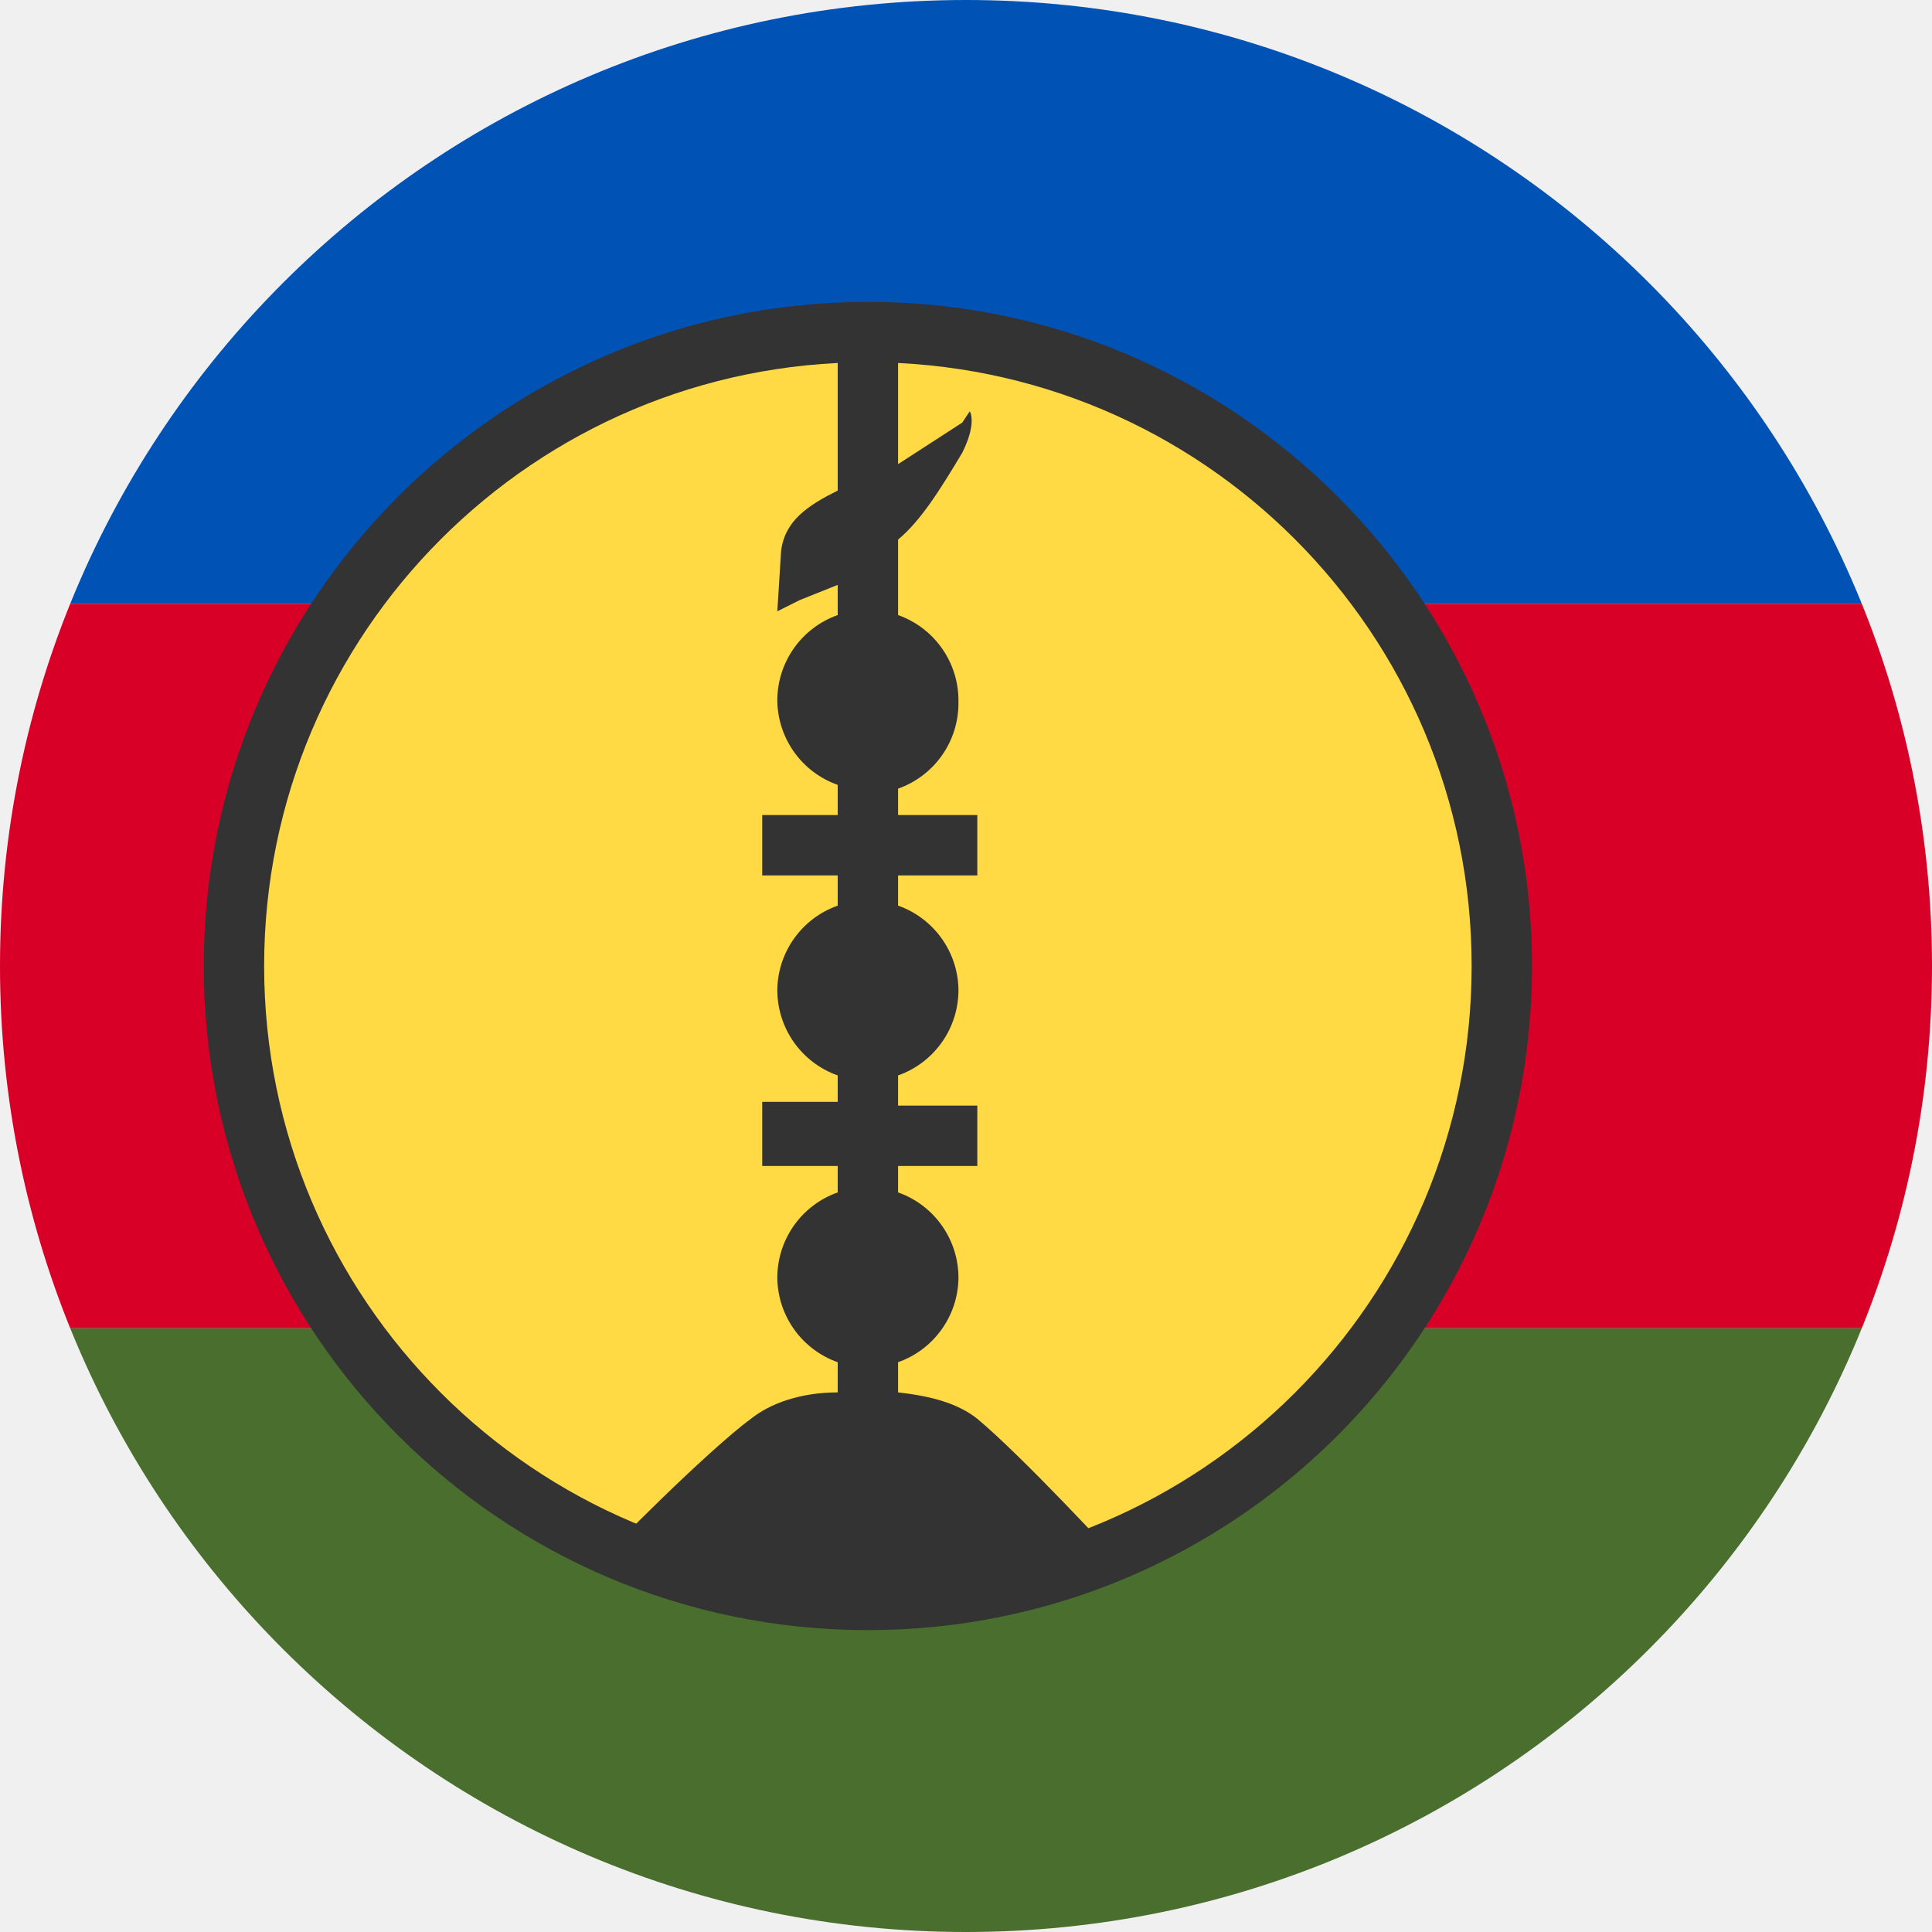
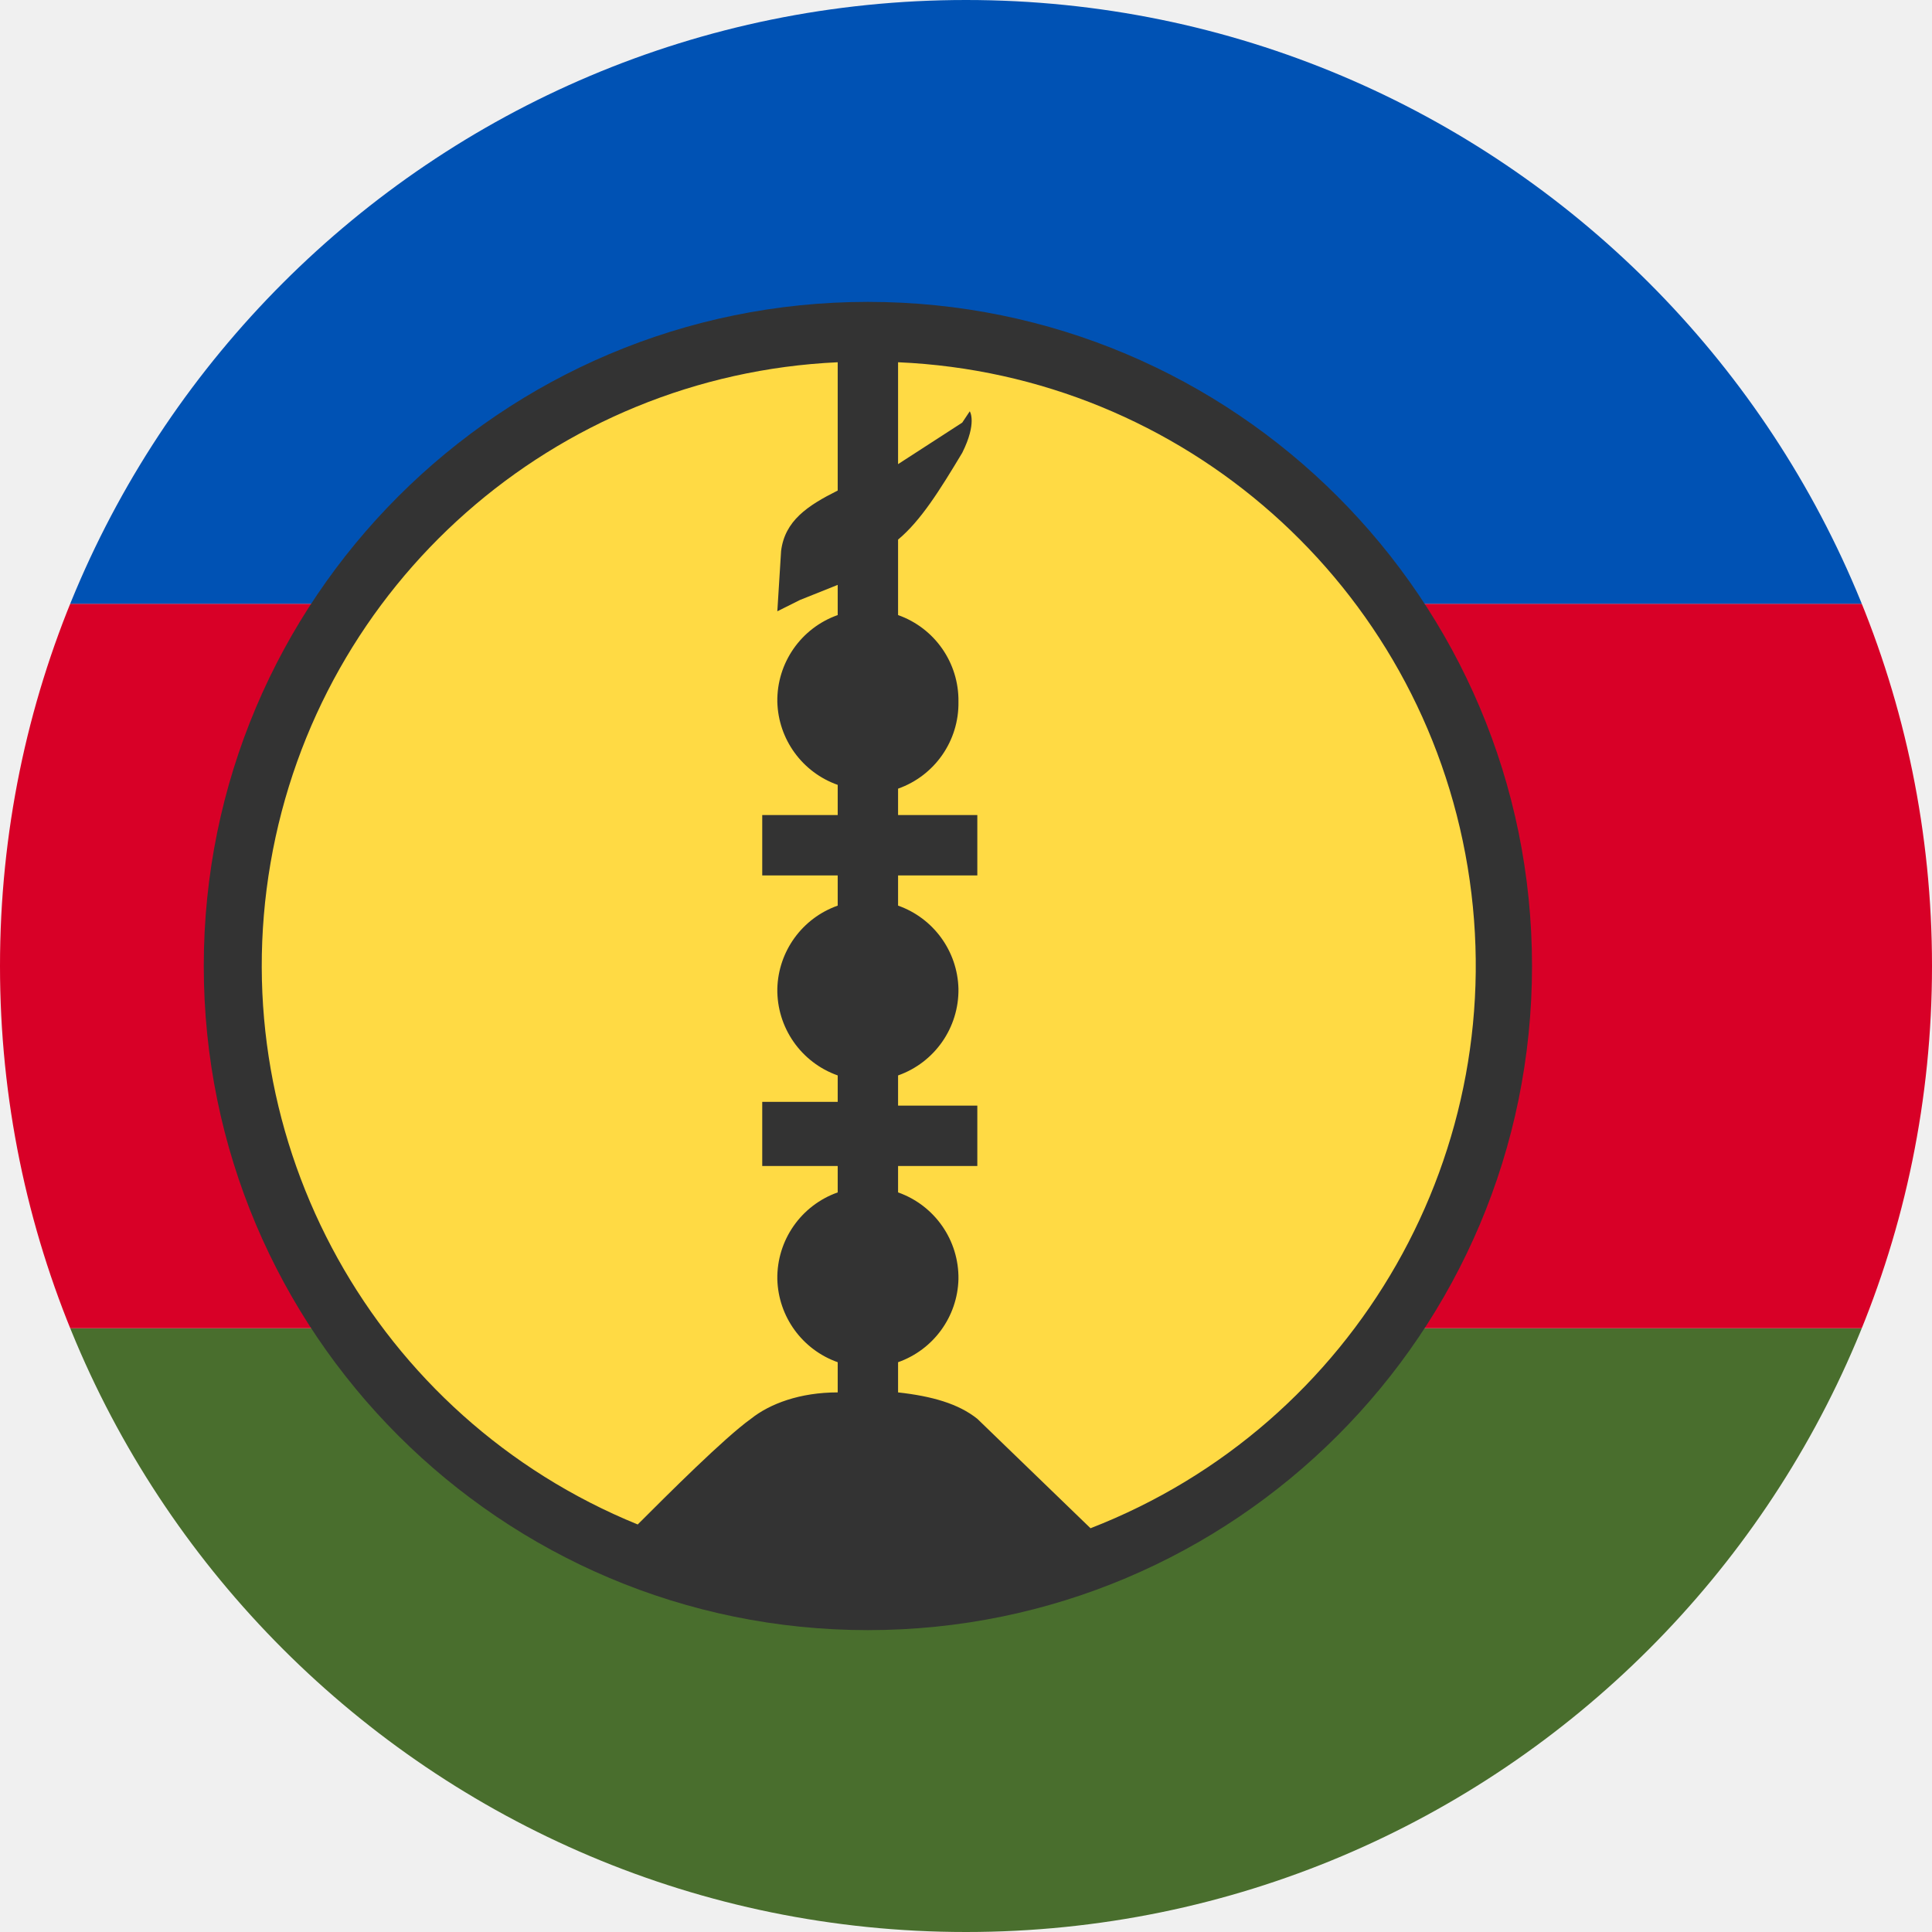
- <svg xmlns="http://www.w3.org/2000/svg" width="512" height="512" viewBox="0 0 512 512">
+ <svg xmlns="http://www.w3.org/2000/svg" viewBox="0 0 512 512">
  <mask id="a">
    <circle cx="256" cy="256" r="256" fill="#fff" />
  </mask>
  <g mask="url(#a)">
    <path fill="#496e2d" d="M0 352h512v160H0z" />
    <path fill="#d80027" d="M0 160h512v192H0z" />
    <path fill="#0052b4" d="M0 0h512v160H0z" />
-     <circle cx="230" cy="256" r="168" fill="#ffda44" stroke="#333" stroke-width="16" />
-     <path fill="#333" d="M222 89v41c-8 4-14 8-15 16l-1 16 6-3 10-4v8a24 24 0 00-16 23 24 24 0 0016 22v8h-20v16h20v8a24 24 0 00-16 22 24 24 0 0016 23v7h-20v17h20v7a24 24 0 00-16 23 24 24 0 0016 22v8c-10 0-18 3-23 7-11 8-40 37-36 34 68 28 132 2 132 2s-24-26-36-36c-5-4-12-6-21-7v-8a24 24 0 0016-22 24 24 0 00-16-23v-7h21v-16h-21v-8a24 24 0 0016-23 24 24 0 00-16-22v-8h21v-16h-21v-7a24 24 0 0016-23 24 24 0 00-16-23v-20c6-5 11-13 17-23 4-8 2-11 2-11l-2 3-17 11V89z" color="#000" />
+     <path fill="#ffda44" d="M398 256a168 168 0 11-336 0 168 168 0 01336 0z" />
+     <path fill="#333" d="M230 80a176 176 0 100 352 176 176 0 000-352zm-8 16v34c-8 4-14 8-15 16l-1 16 6-3 10-4v8a24 24 0 00-16 23 24 24 0 0016 22v8h-20v16h20v8a24 24 0 00-16 22 24 24 0 0016 23v7h-20v17h20v7a24 24 0 00-16 23 24 24 0 0016 22v8c-10 0-18 3-23 7-7 5-22 20-30 28a160 160 0 0153-308zm16 0a160 160 0 0151 309l-30-29c-5-4-12-6-21-7v-8a24 24 0 0016-22 24 24 0 00-16-23v-7h21v-16h-21v-8a24 24 0 0016-23 24 24 0 00-16-22v-8h21v-16h-21v-7a24 24 0 0016-23 24 24 0 00-16-23v-20c6-5 11-13 17-23 4-8 2-11 2-11l-2 3-17 11V96z" />
  </g>
</svg>
